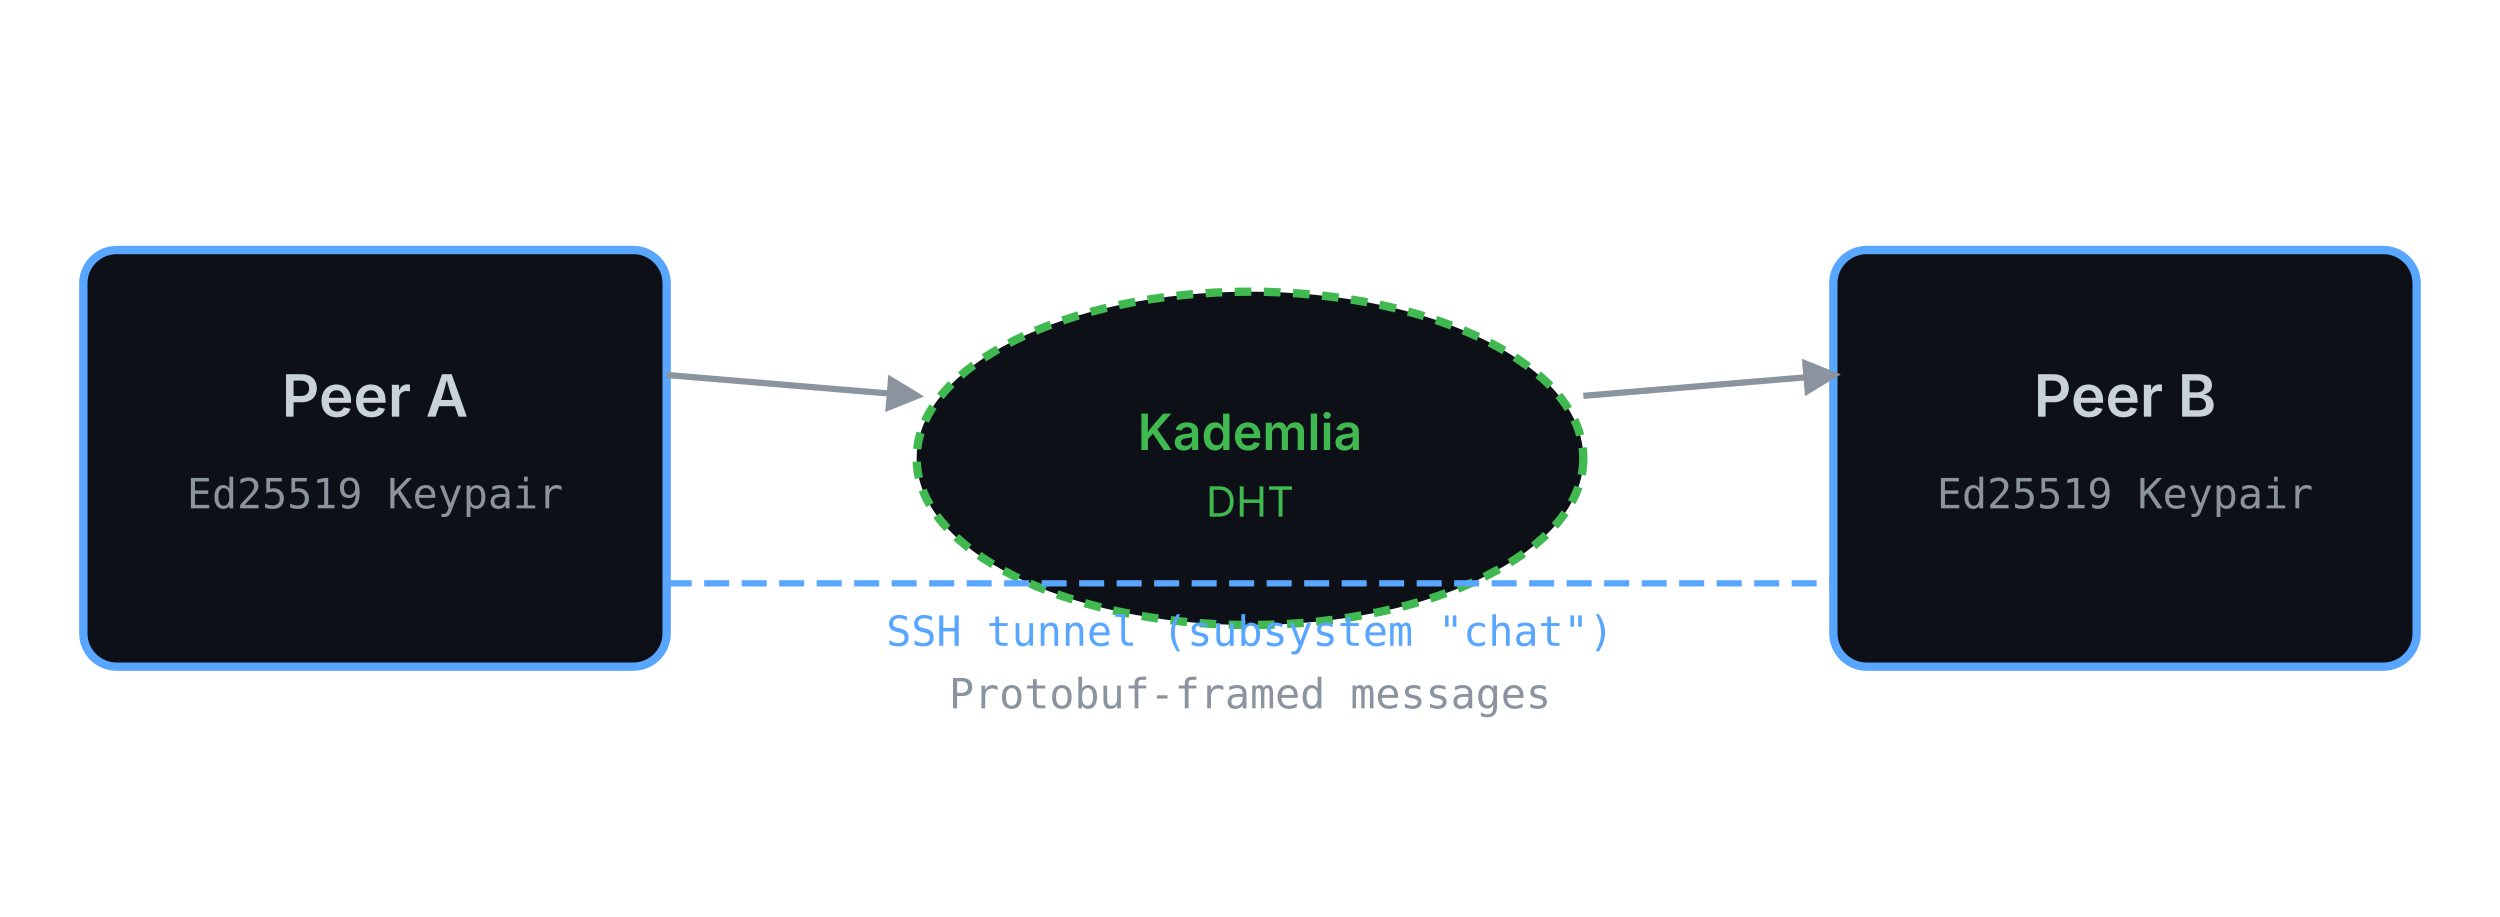
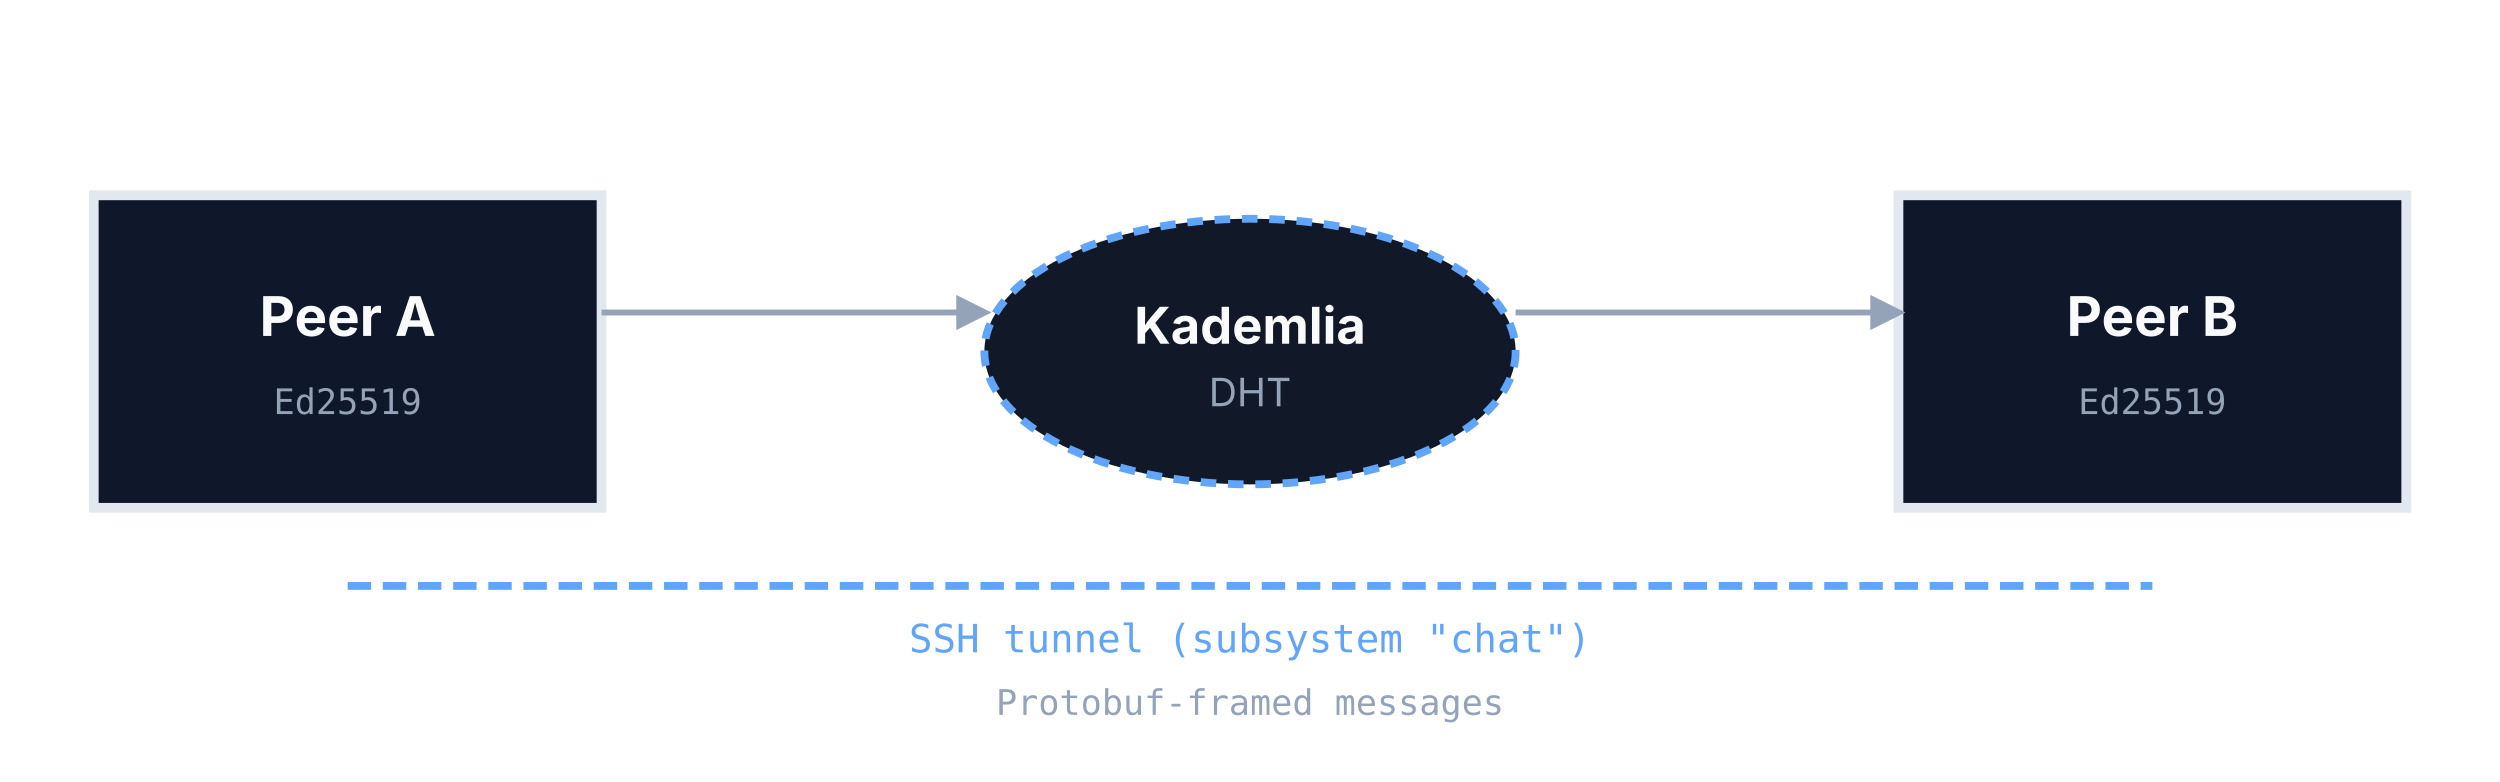
- <svg xmlns="http://www.w3.org/2000/svg" viewBox="0 0 600 220" fill="none">
-   <rect x="20" y="60" width="140" height="100" rx="8" stroke="#58a6ff" stroke-width="2" fill="#0d1117" />
-   <text x="90" y="100" text-anchor="middle" fill="#c9d1d9" font-family="Inter, sans-serif" font-size="14" font-weight="600">Peer A</text>
-   <text x="90" y="122" text-anchor="middle" fill="#8b949e" font-family="JetBrains Mono, monospace" font-size="10">Ed25519 Keypair</text>
-   <ellipse cx="300" cy="110" rx="80" ry="40" stroke="#3fb950" stroke-width="2" fill="#0d1117" stroke-dasharray="4 3" />
-   <text x="300" y="108" text-anchor="middle" fill="#3fb950" font-family="Inter, sans-serif" font-size="12" font-weight="600">Kademlia</text>
-   <text x="300" y="124" text-anchor="middle" fill="#3fb950" font-family="Inter, sans-serif" font-size="10">DHT</text>
-   <rect x="440" y="60" width="140" height="100" rx="8" stroke="#58a6ff" stroke-width="2" fill="#0d1117" />
-   <text x="510" y="100" text-anchor="middle" fill="#c9d1d9" font-family="Inter, sans-serif" font-size="14" font-weight="600">Peer B</text>
-   <text x="510" y="122" text-anchor="middle" fill="#8b949e" font-family="JetBrains Mono, monospace" font-size="10">Ed25519 Keypair</text>
-   <line x1="160" y1="90" x2="220" y2="95" stroke="#8b949e" stroke-width="1.5" marker-end="url(#arrow)" />
-   <line x1="380" y1="95" x2="440" y2="90" stroke="#8b949e" stroke-width="1.5" marker-end="url(#arrow)" />
-   <line x1="160" y1="140" x2="440" y2="140" stroke="#58a6ff" stroke-width="1.5" stroke-dasharray="6 3" />
-   <text x="300" y="155" text-anchor="middle" fill="#58a6ff" font-family="JetBrains Mono, monospace" font-size="10">SSH tunnel (subsystem "chat")</text>
-   <text x="300" y="170" text-anchor="middle" fill="#8b949e" font-family="JetBrains Mono, monospace" font-size="10">Protobuf-framed messages</text>
+ <svg xmlns="http://www.w3.org/2000/svg" viewBox="0 0 640 200" fill="none">
+   <rect x="24" y="50" width="130" height="80" rx="0" stroke="#e2e8f0" stroke-width="2.5" fill="#0f172a" />
+   <text x="89" y="86" text-anchor="middle" fill="#f8fafc" font-family="Inter, sans-serif" font-size="14" font-weight="700">Peer A</text>
+   <text x="89" y="106" text-anchor="middle" fill="#94a3b8" font-family="JetBrains Mono, monospace" font-size="9">Ed25519</text>
+   <ellipse cx="320" cy="90" rx="68" ry="34" stroke="#60a5fa" stroke-width="2" fill="#111827" stroke-dasharray="4 3" />
+   <text x="320" y="88" text-anchor="middle" fill="#f8fafc" font-family="Inter, sans-serif" font-size="13" font-weight="700">Kademlia</text>
+   <text x="320" y="104" text-anchor="middle" fill="#94a3b8" font-family="Inter, sans-serif" font-size="10">DHT</text>
+   <rect x="486" y="50" width="130" height="80" rx="0" stroke="#e2e8f0" stroke-width="2.5" fill="#0f172a" />
+   <text x="551" y="86" text-anchor="middle" fill="#f8fafc" font-family="Inter, sans-serif" font-size="14" font-weight="700">Peer B</text>
+   <text x="551" y="106" text-anchor="middle" fill="#94a3b8" font-family="JetBrains Mono, monospace" font-size="9">Ed25519</text>
+   <line x1="154" y1="80" x2="252" y2="80" stroke="#94a3b8" stroke-width="1.5" marker-end="url(#arrow)" />
+   <line x1="388" y1="80" x2="486" y2="80" stroke="#94a3b8" stroke-width="1.5" marker-end="url(#arrow)" />
+   <line x1="89" y1="150" x2="551" y2="150" stroke="#60a5fa" stroke-width="2" stroke-dasharray="6 3" />
+   <text x="320" y="167" text-anchor="middle" fill="#60a5fa" font-family="JetBrains Mono, monospace" font-size="10">SSH tunnel (subsystem "chat")</text>
+   <text x="320" y="183" text-anchor="middle" fill="#94a3b8" font-family="JetBrains Mono, monospace" font-size="9">Protobuf-framed messages</text>
  <defs>
    <marker id="arrow" viewBox="0 0 10 10" refX="8" refY="5" markerWidth="6" markerHeight="6" orient="auto">
-       <path d="M0 0L10 5L0 10Z" fill="#8b949e" />
+       <path d="M0 0L10 5L0 10Z" fill="#94a3b8" />
    </marker>
  </defs>
</svg>
